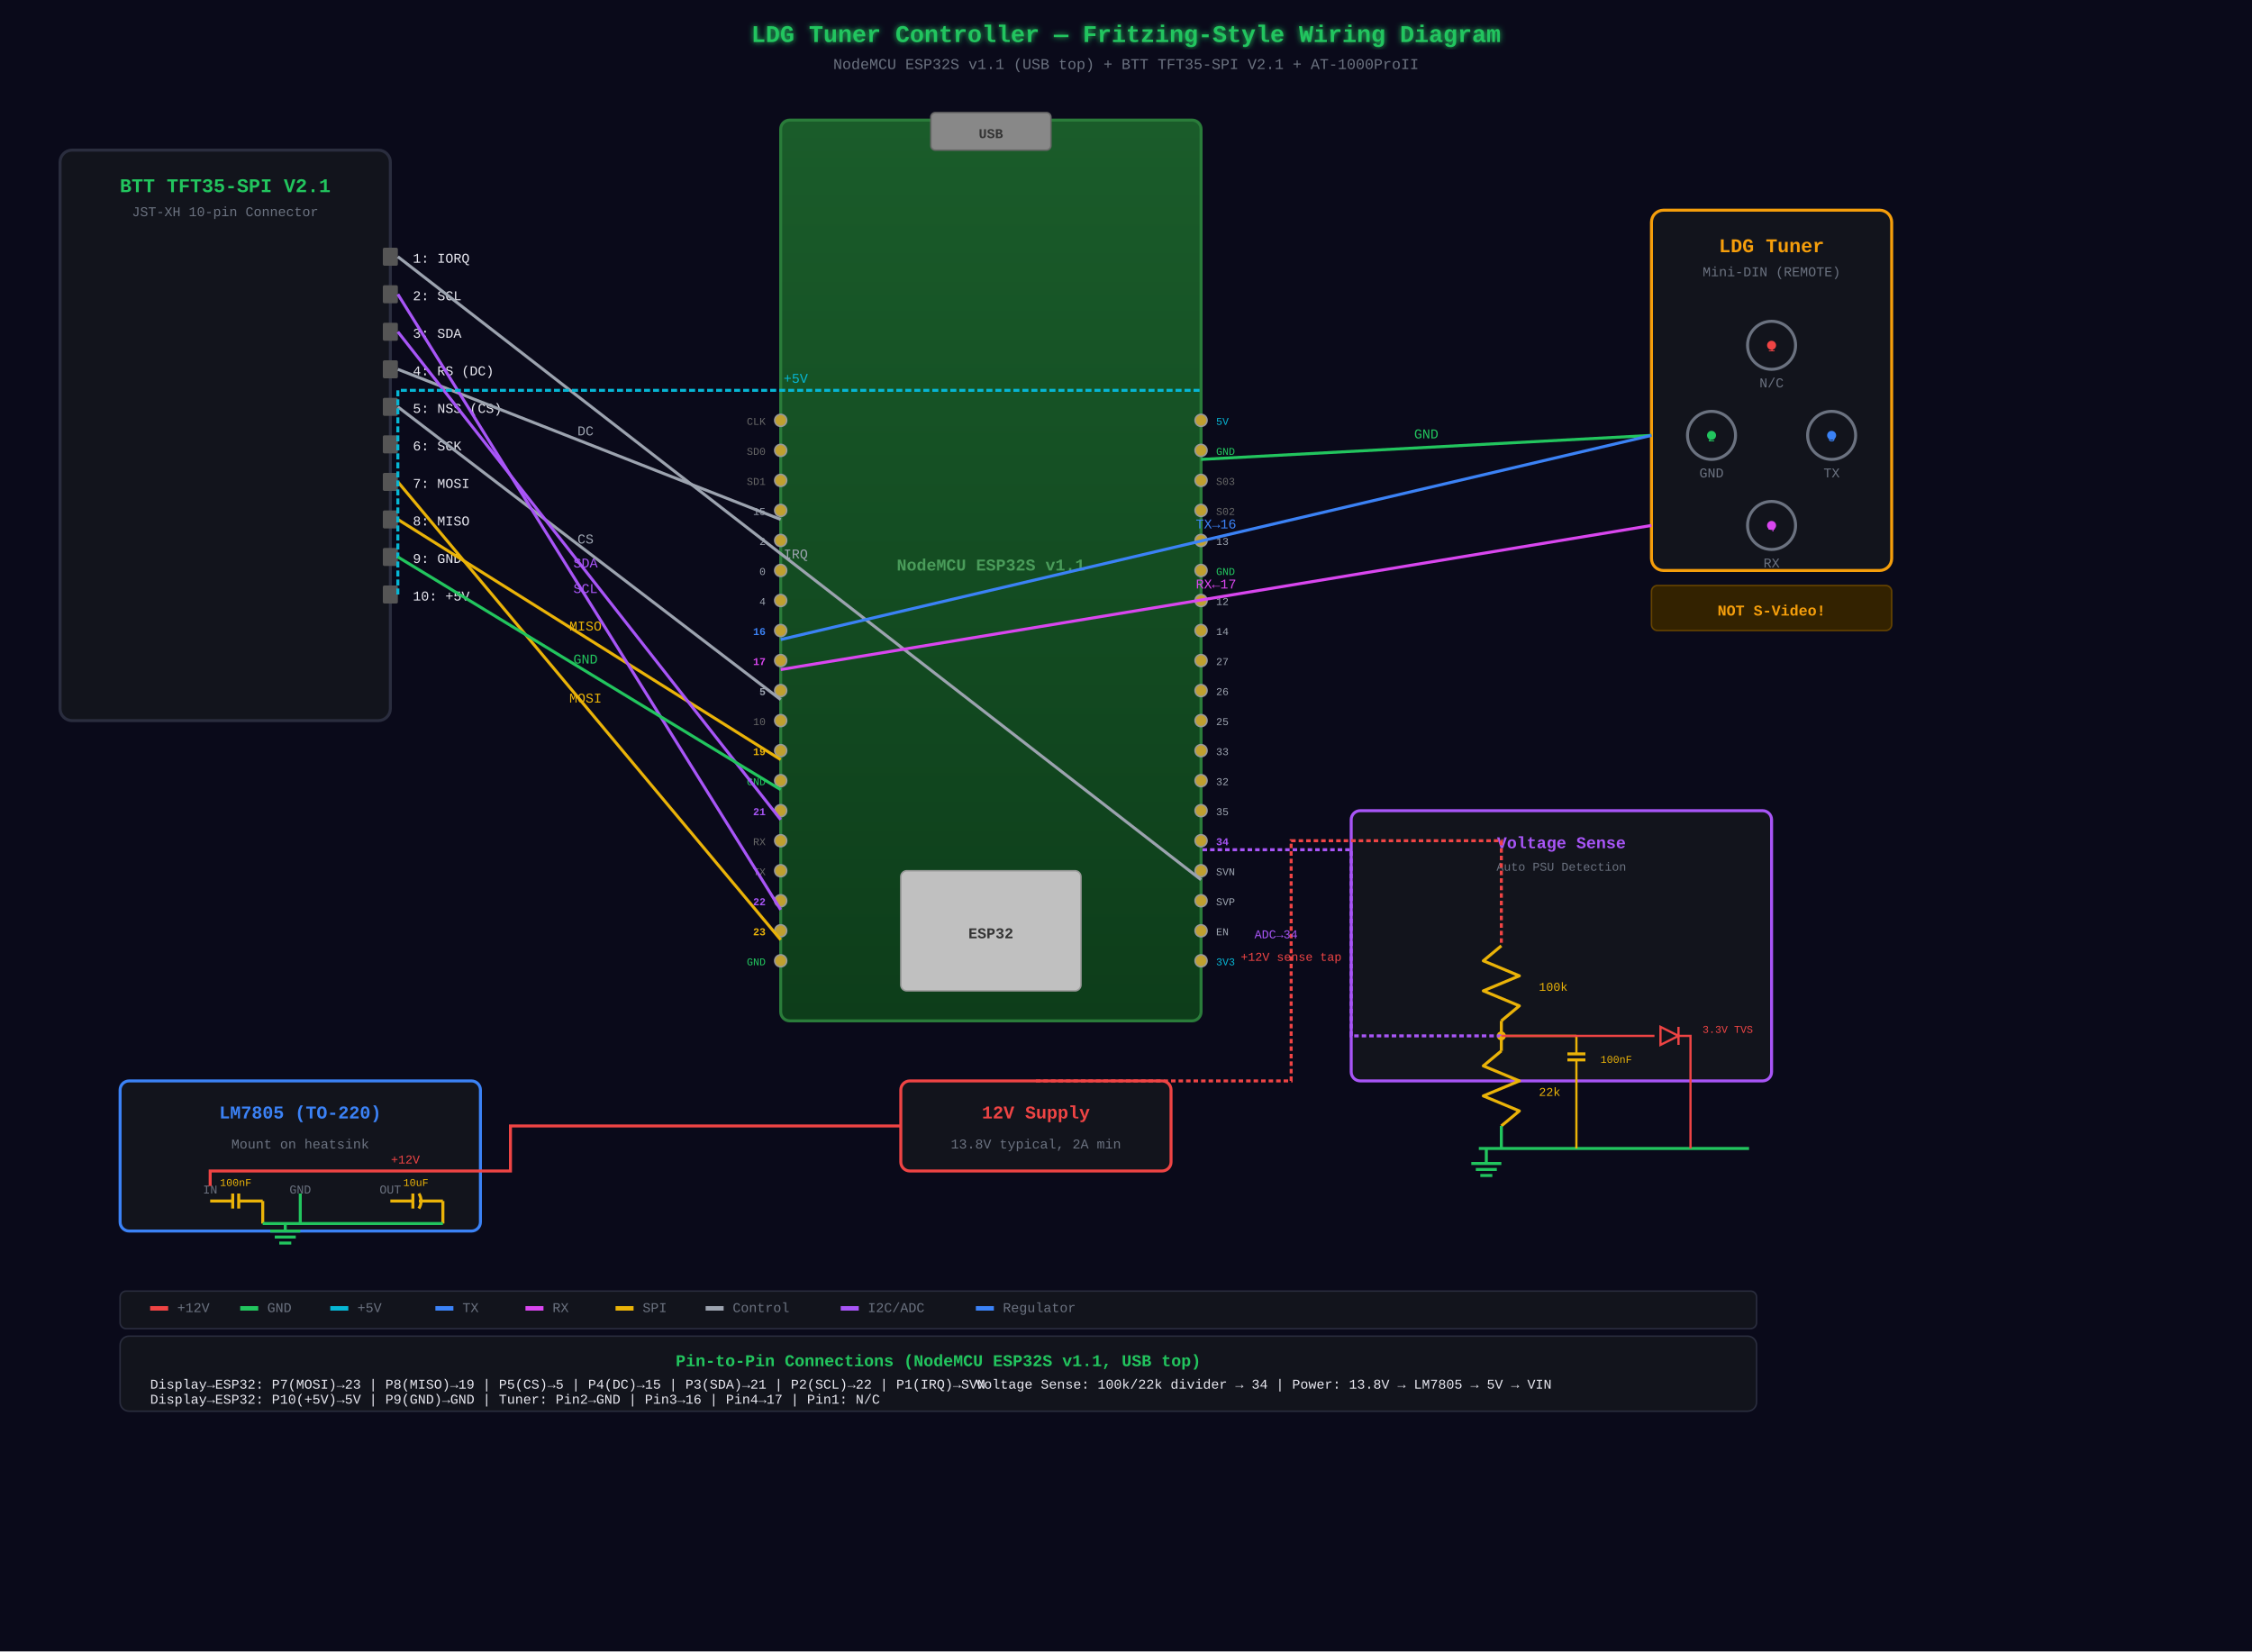
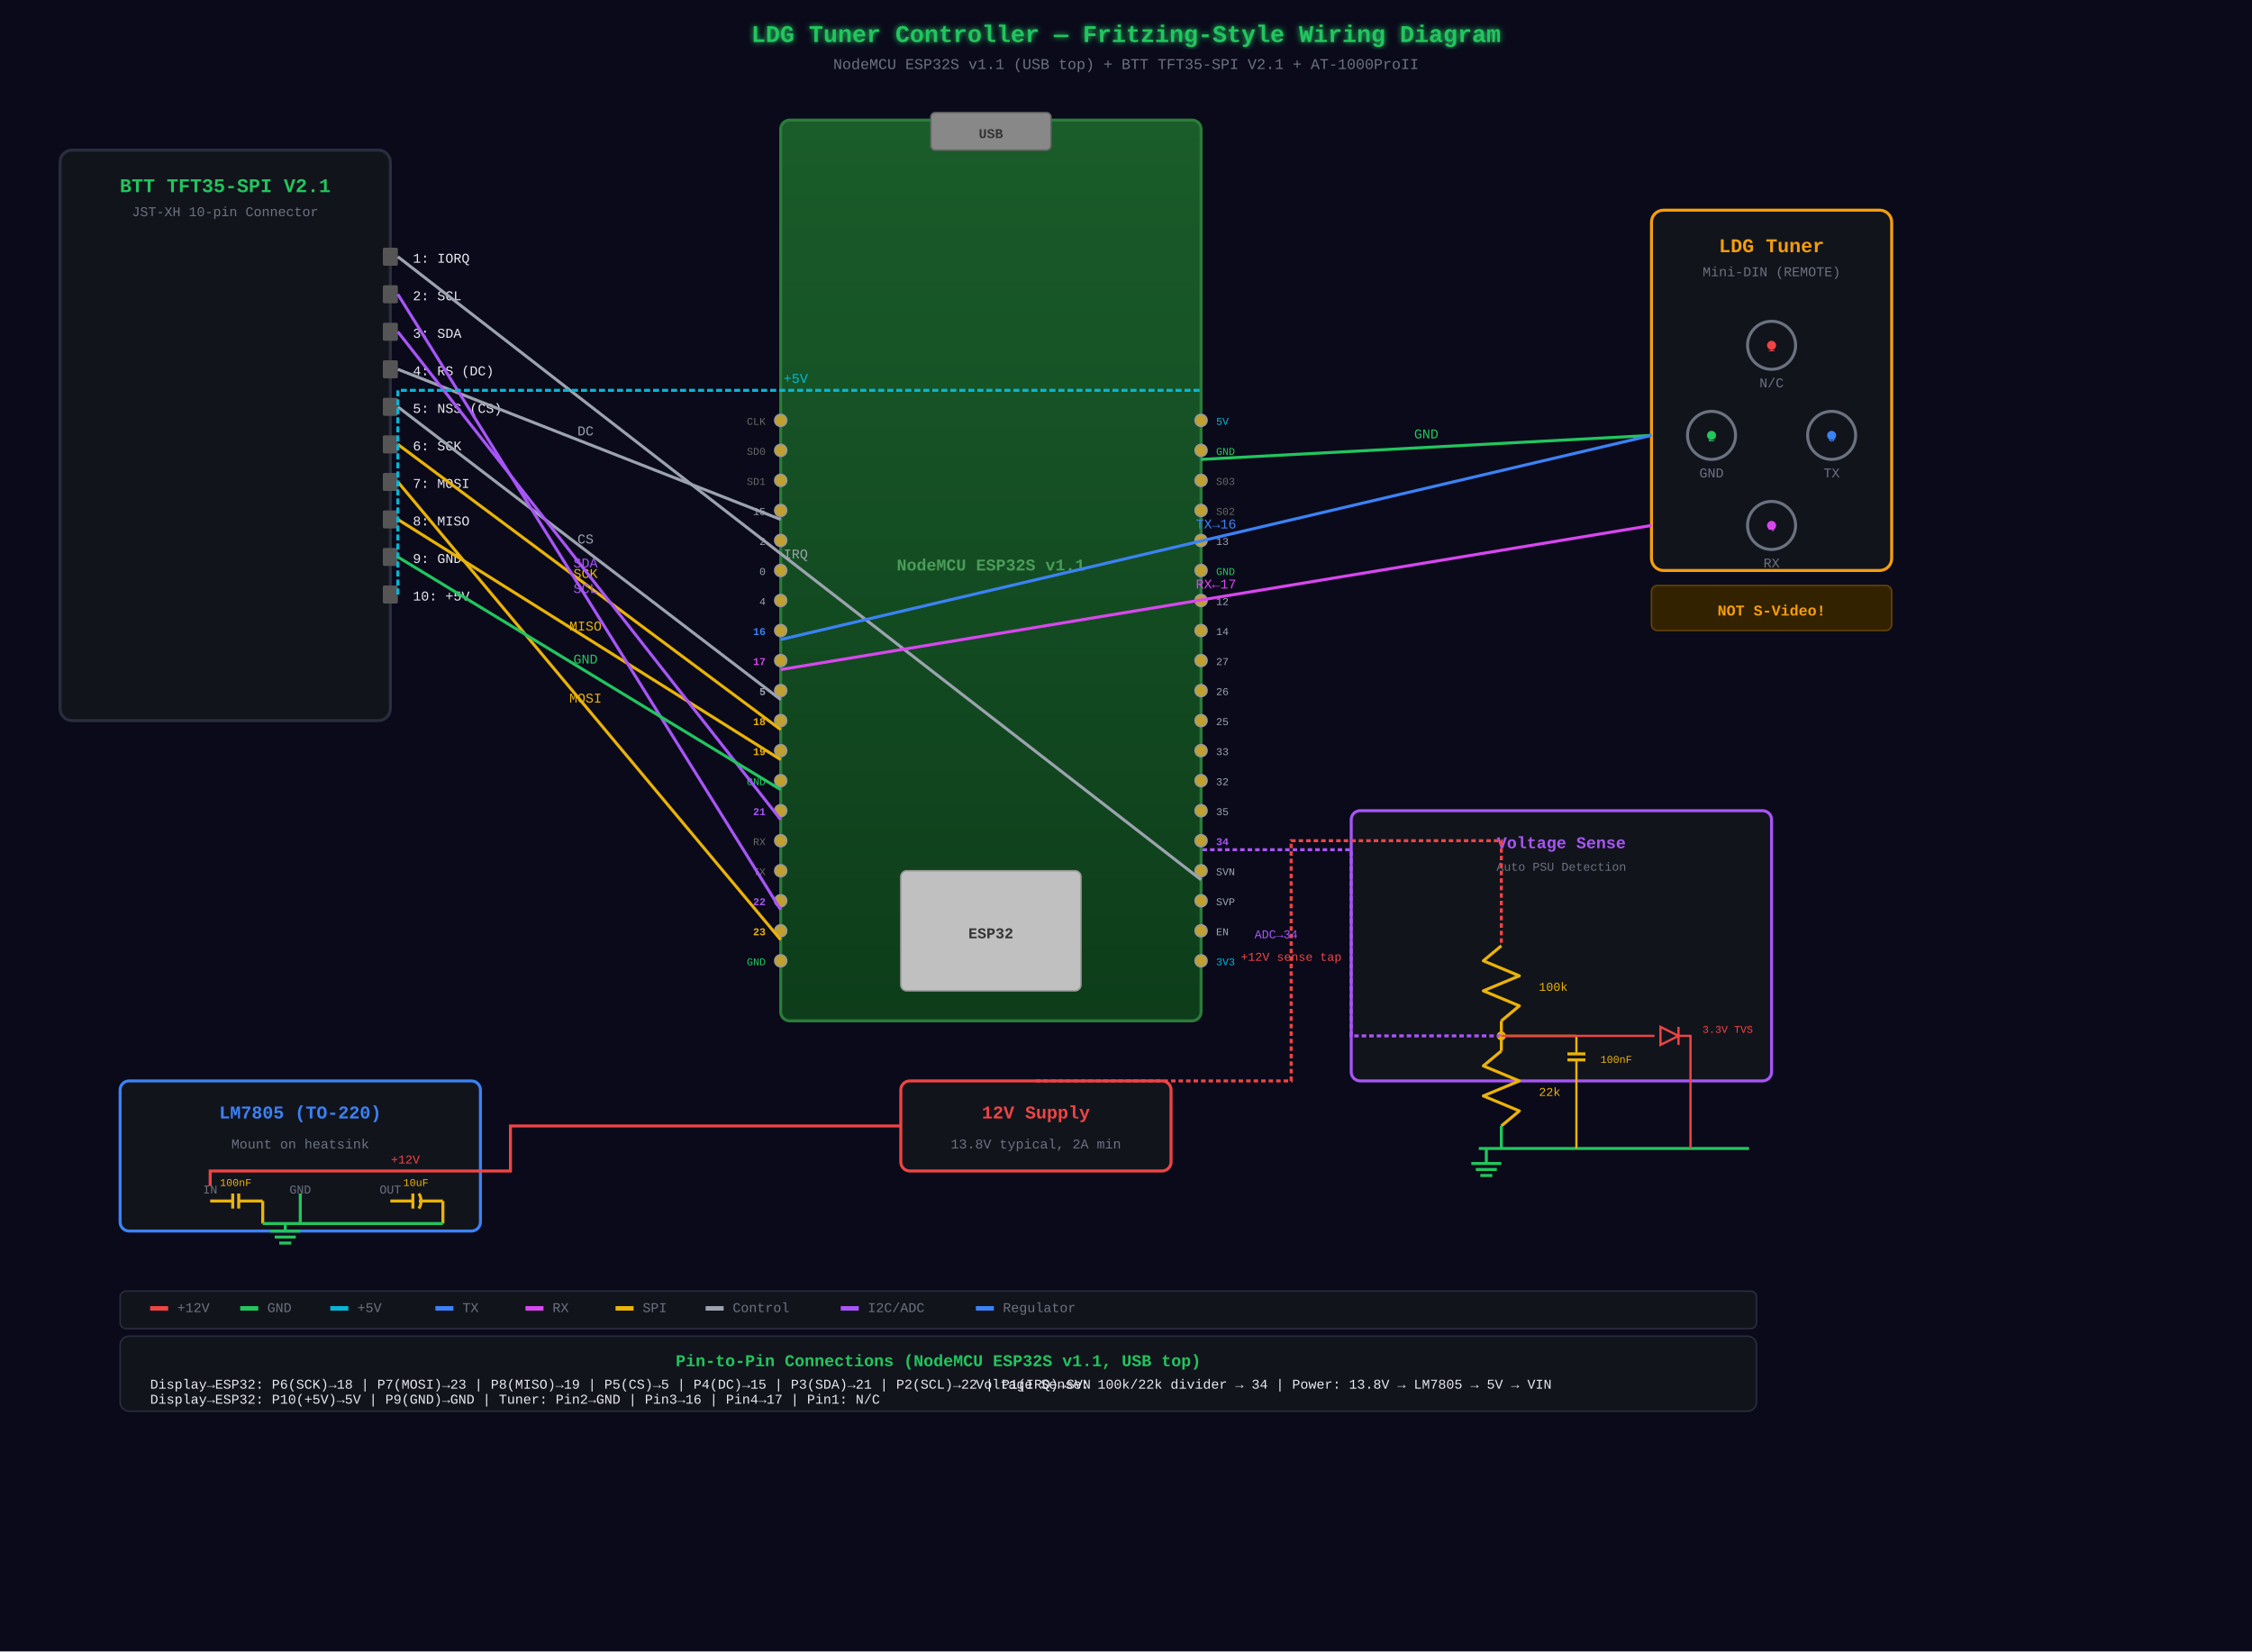
<svg xmlns="http://www.w3.org/2000/svg" viewBox="0 0 1500 1100" font-family="'Courier New', monospace" font-size="10">
  <defs>
    <filter id="glow">
      <feGaussianBlur stdDeviation="2" result="blur" />
      <feMerge>
        <feMergeNode in="blur" />
        <feMergeNode in="SourceGraphic" />
      </feMerge>
    </filter>
    <linearGradient id="pcb" x1="0" y1="0" x2="0" y2="1">
      <stop offset="0%" stop-color="#1a5c2a" />
      <stop offset="100%" stop-color="#0d3d1a" />
    </linearGradient>
  </defs>
  <rect width="1500" height="1100" fill="#0a0a1a" />
  <text x="750" y="28" text-anchor="middle" fill="#22c55e" font-size="16" font-weight="bold" filter="url(#glow)">LDG Tuner Controller — Fritzing-Style Wiring Diagram</text>
  <text x="750" y="46" text-anchor="middle" fill="#6b7280" font-size="10">NodeMCU ESP32S v1.1 (USB top) + BTT TFT35-SPI V2.1 + AT-1000ProII</text>
  <rect x="520" y="80" width="280" height="600" rx="6" fill="url(#pcb)" stroke="#2a7c3a" stroke-width="2" />
  <rect x="620" y="75" width="80" height="25" rx="3" fill="#888" stroke="#666" stroke-width="1" />
  <text x="660" y="92" text-anchor="middle" fill="#333" font-size="9" font-weight="bold">USB</text>
  <rect x="600" y="580" width="120" height="80" rx="4" fill="#c0c0c0" stroke="#999" stroke-width="1" />
  <text x="660" y="625" text-anchor="middle" fill="#333" font-size="10" font-weight="bold">ESP32</text>
  <text x="660" y="380" text-anchor="middle" fill="#4a9c5a" font-size="11" font-weight="bold">NodeMCU ESP32S v1.1</text>
  <g font-size="8" fill="#e8e8f0">
    <circle cx="520" cy="280" r="4" fill="#c0a030" stroke="#999" stroke-width="1" />
    <text x="510" y="283" text-anchor="end" fill="#666" font-size="7">CLK</text>
    <circle cx="520" cy="300" r="4" fill="#c0a030" stroke="#999" stroke-width="1" />
    <text x="510" y="303" text-anchor="end" fill="#666" font-size="7">SD0</text>
    <circle cx="520" cy="320" r="4" fill="#c0a030" stroke="#999" stroke-width="1" />
    <text x="510" y="323" text-anchor="end" fill="#666" font-size="7">SD1</text>
    <circle cx="520" cy="340" r="4" fill="#c0a030" stroke="#999" stroke-width="1" />
    <text x="510" y="343" text-anchor="end" fill="#9ca3af" font-size="7">15</text>
    <circle cx="520" cy="360" r="4" fill="#c0a030" stroke="#999" stroke-width="1" />
    <text x="510" y="363" text-anchor="end" fill="#9ca3af" font-size="7">2</text>
    <circle cx="520" cy="380" r="4" fill="#c0a030" stroke="#999" stroke-width="1" />
    <text x="510" y="383" text-anchor="end" fill="#9ca3af" font-size="7">0</text>
    <circle cx="520" cy="400" r="4" fill="#c0a030" stroke="#999" stroke-width="1" />
    <text x="510" y="403" text-anchor="end" fill="#9ca3af" font-size="7">4</text>
    <circle cx="520" cy="420" r="4" fill="#c0a030" stroke="#999" stroke-width="1" />
    <text x="510" y="423" text-anchor="end" fill="#3b82f6" font-size="7" font-weight="bold">16</text>
    <circle cx="520" cy="440" r="4" fill="#c0a030" stroke="#999" stroke-width="1" />
    <text x="510" y="443" text-anchor="end" fill="#d946ef" font-size="7" font-weight="bold">17</text>
    <circle cx="520" cy="460" r="4" fill="#c0a030" stroke="#999" stroke-width="1" />
    <text x="510" y="463" text-anchor="end" fill="#9ca3af" font-size="7" font-weight="bold">5</text>
    <circle cx="520" cy="480" r="4" fill="#c0a030" stroke="#999" stroke-width="1" />
-     <text x="510" y="483" text-anchor="end" fill="#666" font-size="7">10</text>
+     <text x="510" y="483" text-anchor="end" fill="#eab308" font-size="7" font-weight="bold">18</text>
    <circle cx="520" cy="500" r="4" fill="#c0a030" stroke="#999" stroke-width="1" />
    <text x="510" y="503" text-anchor="end" fill="#eab308" font-size="7" font-weight="bold">19</text>
    <circle cx="520" cy="520" r="4" fill="#c0a030" stroke="#999" stroke-width="1" />
    <text x="510" y="523" text-anchor="end" fill="#22c55e" font-size="7">GND</text>
    <circle cx="520" cy="540" r="4" fill="#c0a030" stroke="#999" stroke-width="1" />
    <text x="510" y="543" text-anchor="end" fill="#a855f7" font-size="7" font-weight="bold">21</text>
    <circle cx="520" cy="560" r="4" fill="#c0a030" stroke="#999" stroke-width="1" />
    <text x="510" y="563" text-anchor="end" fill="#666" font-size="7">RX</text>
    <circle cx="520" cy="580" r="4" fill="#c0a030" stroke="#999" stroke-width="1" />
    <text x="510" y="583" text-anchor="end" fill="#666" font-size="7">TX</text>
    <circle cx="520" cy="600" r="4" fill="#c0a030" stroke="#999" stroke-width="1" />
    <text x="510" y="603" text-anchor="end" fill="#a855f7" font-size="7" font-weight="bold">22</text>
    <circle cx="520" cy="620" r="4" fill="#c0a030" stroke="#999" stroke-width="1" />
    <text x="510" y="623" text-anchor="end" fill="#eab308" font-size="7" font-weight="bold">23</text>
    <circle cx="520" cy="640" r="4" fill="#c0a030" stroke="#999" stroke-width="1" />
    <text x="510" y="643" text-anchor="end" fill="#22c55e" font-size="7">GND</text>
  </g>
  <g font-size="8" fill="#e8e8f0">
    <circle cx="800" cy="280" r="4" fill="#c0a030" stroke="#999" stroke-width="1" />
    <text x="810" y="283" text-anchor="start" fill="#06b6d4" font-size="7">5V</text>
    <circle cx="800" cy="300" r="4" fill="#c0a030" stroke="#999" stroke-width="1" />
    <text x="810" y="303" text-anchor="start" fill="#22c55e" font-size="7">GND</text>
    <circle cx="800" cy="320" r="4" fill="#c0a030" stroke="#999" stroke-width="1" />
    <text x="810" y="323" text-anchor="start" fill="#666" font-size="7">S03</text>
    <circle cx="800" cy="340" r="4" fill="#c0a030" stroke="#999" stroke-width="1" />
    <text x="810" y="343" text-anchor="start" fill="#666" font-size="7">S02</text>
    <circle cx="800" cy="360" r="4" fill="#c0a030" stroke="#999" stroke-width="1" />
    <text x="810" y="363" text-anchor="start" fill="#9ca3af" font-size="7">13</text>
    <circle cx="800" cy="380" r="4" fill="#c0a030" stroke="#999" stroke-width="1" />
    <text x="810" y="383" text-anchor="start" fill="#22c55e" font-size="7">GND</text>
    <circle cx="800" cy="400" r="4" fill="#c0a030" stroke="#999" stroke-width="1" />
    <text x="810" y="403" text-anchor="start" fill="#9ca3af" font-size="7">12</text>
    <circle cx="800" cy="420" r="4" fill="#c0a030" stroke="#999" stroke-width="1" />
    <text x="810" y="423" text-anchor="start" fill="#9ca3af" font-size="7">14</text>
    <circle cx="800" cy="440" r="4" fill="#c0a030" stroke="#999" stroke-width="1" />
    <text x="810" y="443" text-anchor="start" fill="#9ca3af" font-size="7">27</text>
    <circle cx="800" cy="460" r="4" fill="#c0a030" stroke="#999" stroke-width="1" />
    <text x="810" y="463" text-anchor="start" fill="#9ca3af" font-size="7">26</text>
    <circle cx="800" cy="480" r="4" fill="#c0a030" stroke="#999" stroke-width="1" />
    <text x="810" y="483" text-anchor="start" fill="#9ca3af" font-size="7">25</text>
    <circle cx="800" cy="500" r="4" fill="#c0a030" stroke="#999" stroke-width="1" />
    <text x="810" y="503" text-anchor="start" fill="#9ca3af" font-size="7">33</text>
    <circle cx="800" cy="520" r="4" fill="#c0a030" stroke="#999" stroke-width="1" />
    <text x="810" y="523" text-anchor="start" fill="#9ca3af" font-size="7">32</text>
    <circle cx="800" cy="540" r="4" fill="#c0a030" stroke="#999" stroke-width="1" />
    <text x="810" y="543" text-anchor="start" fill="#9ca3af" font-size="7">35</text>
    <circle cx="800" cy="560" r="4" fill="#c0a030" stroke="#999" stroke-width="1" />
    <text x="810" y="563" text-anchor="start" fill="#a855f7" font-size="7" font-weight="bold">34</text>
    <circle cx="800" cy="580" r="4" fill="#c0a030" stroke="#999" stroke-width="1" />
    <text x="810" y="583" text-anchor="start" fill="#9ca3af" font-size="7">SVN</text>
    <circle cx="800" cy="600" r="4" fill="#c0a030" stroke="#999" stroke-width="1" />
    <text x="810" y="603" text-anchor="start" fill="#9ca3af" font-size="7">SVP</text>
    <circle cx="800" cy="620" r="4" fill="#c0a030" stroke="#999" stroke-width="1" />
    <text x="810" y="623" text-anchor="start" fill="#9ca3af" font-size="7">EN</text>
    <circle cx="800" cy="640" r="4" fill="#c0a030" stroke="#999" stroke-width="1" />
    <text x="810" y="643" text-anchor="start" fill="#06b6d4" font-size="7">3V3</text>
  </g>
  <rect x="40" y="100" width="220" height="380" rx="8" fill="#12141c" stroke="#2a2d3e" stroke-width="2" />
  <text x="150" y="128" text-anchor="middle" fill="#22c55e" font-size="13" font-weight="bold">BTT TFT35-SPI V2.1</text>
  <text x="150" y="144" text-anchor="middle" fill="#6b7280" font-size="9">JST-XH 10-pin Connector</text>
  <g font-size="9" fill="#e8e8f0">
    <rect x="255" y="165" width="10" height="12" rx="1" fill="#555" />
    <text x="275" y="175" text-anchor="start">1: IORQ</text>
    <rect x="255" y="190" width="10" height="12" rx="1" fill="#555" />
    <text x="275" y="200" text-anchor="start">2: SCL</text>
    <rect x="255" y="215" width="10" height="12" rx="1" fill="#555" />
    <text x="275" y="225" text-anchor="start">3: SDA</text>
    <rect x="255" y="240" width="10" height="12" rx="1" fill="#555" />
    <text x="275" y="250" text-anchor="start">4: RS (DC)</text>
    <rect x="255" y="265" width="10" height="12" rx="1" fill="#555" />
    <text x="275" y="275" text-anchor="start">5: NSS (CS)</text>
    <rect x="255" y="290" width="10" height="12" rx="1" fill="#555" />
    <text x="275" y="300" text-anchor="start">6: SCK</text>
    <rect x="255" y="315" width="10" height="12" rx="1" fill="#555" />
    <text x="275" y="325" text-anchor="start">7: MOSI</text>
    <rect x="255" y="340" width="10" height="12" rx="1" fill="#555" />
    <text x="275" y="350" text-anchor="start">8: MISO</text>
    <rect x="255" y="365" width="10" height="12" rx="1" fill="#555" />
    <text x="275" y="375" text-anchor="start">9: GND</text>
    <rect x="255" y="390" width="10" height="12" rx="1" fill="#555" />
    <text x="275" y="400" text-anchor="start">10: +5V</text>
  </g>
  <rect x="1100" y="140" width="160" height="240" rx="8" fill="#12141c" stroke="#f59e0b" stroke-width="2" />
  <text x="1180" y="168" text-anchor="middle" fill="#f59e0b" font-size="13" font-weight="bold">LDG Tuner</text>
  <text x="1180" y="184" text-anchor="middle" fill="#6b7280" font-size="9">Mini-DIN (REMOTE)</text>
  <circle cx="1180" cy="230" r="16" fill="none" stroke="#6b7280" stroke-width="2" />
  <circle cx="1180" cy="230" r="3" fill="#ef4444" />
  <text x="1180" y="234" text-anchor="middle" fill="#ef4444" font-size="8">1</text>
  <text x="1180" y="258" text-anchor="middle" fill="#6b7280" font-size="9">N/C</text>
  <circle cx="1140" cy="290" r="16" fill="none" stroke="#6b7280" stroke-width="2" />
  <circle cx="1140" cy="290" r="3" fill="#22c55e" />
  <text x="1140" y="294" text-anchor="middle" fill="#22c55e" font-size="8">2</text>
  <text x="1140" y="318" text-anchor="middle" fill="#6b7280" font-size="9">GND</text>
  <circle cx="1220" cy="290" r="16" fill="none" stroke="#6b7280" stroke-width="2" />
  <circle cx="1220" cy="290" r="3" fill="#3b82f6" />
  <text x="1220" y="294" text-anchor="middle" fill="#3b82f6" font-size="8">3</text>
  <text x="1220" y="318" text-anchor="middle" fill="#6b7280" font-size="9">TX</text>
  <circle cx="1180" cy="350" r="16" fill="none" stroke="#6b7280" stroke-width="2" />
  <circle cx="1180" cy="350" r="3" fill="#d946ef" />
  <text x="1180" y="354" text-anchor="middle" fill="#d946ef" font-size="8">4</text>
  <text x="1180" y="378" text-anchor="middle" fill="#6b7280" font-size="9">RX</text>
  <rect x="1100" y="390" width="160" height="30" rx="4" fill="#332200" stroke="#664400" />
  <text x="1180" y="410" text-anchor="middle" fill="#f59e0b" font-size="10" font-weight="bold">NOT S-Video!</text>
  <g stroke-width="2" fill="none">
+     <path d="M 265 296 L 520 486" stroke="#eab308" />
+     <text x="390" y="385" text-anchor="middle" fill="#eab308" font-size="9">SCK</text>
    <path d="M 265 321 L 520 626" stroke="#eab308" />
    <text x="390" y="468" text-anchor="middle" fill="#eab308" font-size="9">MOSI</text>
    <path d="M 265 346 L 520 506" stroke="#eab308" />
    <text x="390" y="420" text-anchor="middle" fill="#eab308" font-size="9">MISO</text>
    <path d="M 265 271 L 520 466" stroke="#9ca3af" />
    <text x="390" y="362" text-anchor="middle" fill="#9ca3af" font-size="9">CS</text>
    <path d="M 265 246 L 520 346" stroke="#9ca3af" />
    <text x="390" y="290" text-anchor="middle" fill="#9ca3af" font-size="9">DC</text>
    <path d="M 265 221 L 520 546" stroke="#a855f7" />
    <text x="390" y="378" text-anchor="middle" fill="#a855f7" font-size="9">SDA</text>
    <path d="M 265 196 L 520 606" stroke="#a855f7" />
    <text x="390" y="395" text-anchor="middle" fill="#a855f7" font-size="9">SCL</text>
    <path d="M 265 171 L 800 586" stroke="#9ca3af" />
    <text x="530" y="372" text-anchor="middle" fill="#9ca3af" font-size="9">IRQ</text>
    <path d="M 265 396 L 265 260 L 800 260" stroke="#06b6d4" stroke-dasharray="4,2" />
    <text x="530" y="255" text-anchor="middle" fill="#06b6d4" font-size="9">+5V</text>
    <path d="M 265 371 L 520 526" stroke="#22c55e" />
    <text x="390" y="442" text-anchor="middle" fill="#22c55e" font-size="9">GND</text>
    <path d="M 1100 290 L 800 306" stroke="#22c55e" />
    <text x="950" y="292" text-anchor="middle" fill="#22c55e" font-size="9">GND</text>
    <path d="M 1100 290 L 520 426" stroke="#3b82f6" />
    <text x="810" y="352" text-anchor="middle" fill="#3b82f6" font-size="9">TX→16</text>
    <path d="M 1100 350 L 520 446" stroke="#d946ef" />
    <text x="810" y="392" text-anchor="middle" fill="#d946ef" font-size="9">RX←17</text>
  </g>
  <rect x="600" y="720" width="180" height="60" rx="6" fill="#12141c" stroke="#ef4444" stroke-width="2" />
  <text x="690" y="745" text-anchor="middle" fill="#ef4444" font-size="12" font-weight="bold">12V Supply</text>
  <text x="690" y="765" text-anchor="middle" fill="#6b7280" font-size="9">13.8V typical, 2A min</text>
  <rect x="80" y="720" width="240" height="100" rx="6" fill="#12141c" stroke="#3b82f6" stroke-width="2" />
  <text x="200" y="745" text-anchor="middle" fill="#3b82f6" font-size="12" font-weight="bold">LM7805 (TO-220)</text>
  <text x="200" y="765" text-anchor="middle" fill="#6b7280" font-size="9">Mount on heatsink</text>
  <text x="140" y="795" text-anchor="middle" fill="#6b7280" font-size="8">IN</text>
  <text x="200" y="795" text-anchor="middle" fill="#6b7280" font-size="8">GND</text>
  <text x="260" y="795" text-anchor="middle" fill="#6b7280" font-size="8">OUT</text>
  <path d="M 600 750 L 340 750 L 340 780 L 140 780 L 140 790" stroke="#ef4444" stroke-width="2" fill="none" />
  <text x="270" y="775" text-anchor="middle" fill="#ef4444" font-size="8">+12V</text>
  <line x1="140" y1="800" x2="155" y2="800" stroke="#eab308" stroke-width="2" />
  <line x1="155" y1="795" x2="155" y2="805" stroke="#eab308" stroke-width="2" />
  <line x1="159" y1="795" x2="159" y2="805" stroke="#eab308" stroke-width="2" />
  <line x1="159" y1="800" x2="175" y2="800" stroke="#eab308" stroke-width="2" />
  <line x1="175" y1="800" x2="175" y2="815" stroke="#eab308" stroke-width="2" />
  <text x="157" y="790" text-anchor="middle" fill="#eab308" font-size="7">100nF</text>
  <line x1="260" y1="800" x2="275" y2="800" stroke="#eab308" stroke-width="2" />
  <line x1="275" y1="795" x2="275" y2="805" stroke="#eab308" stroke-width="2" />
  <path d="M 279 795 Q 282 800 279 805" stroke="#eab308" stroke-width="2" fill="none" />
  <line x1="279" y1="800" x2="295" y2="800" stroke="#eab308" stroke-width="2" />
  <line x1="295" y1="800" x2="295" y2="815" stroke="#eab308" stroke-width="2" />
  <text x="277" y="790" text-anchor="middle" fill="#eab308" font-size="7">10uF</text>
  <line x1="175" y1="815" x2="295" y2="815" stroke="#22c55e" stroke-width="2" />
  <line x1="190" y1="815" x2="190" y2="820" stroke="#22c55e" stroke-width="2" />
  <line x1="180" y1="820" x2="200" y2="820" stroke="#22c55e" stroke-width="2" />
  <line x1="183" y1="824" x2="197" y2="824" stroke="#22c55e" stroke-width="2" />
  <line x1="186" y1="828" x2="194" y2="828" stroke="#22c55e" stroke-width="2" />
  <line x1="200" y1="795" x2="200" y2="815" stroke="#22c55e" stroke-width="2" />
  <rect x="900" y="540" width="280" height="180" rx="6" fill="#12141c" stroke="#a855f7" stroke-width="2" />
  <text x="1040" y="565" text-anchor="middle" fill="#a855f7" font-size="11" font-weight="bold">Voltage Sense</text>
  <text x="1040" y="580" text-anchor="middle" fill="#6b7280" font-size="8">Auto PSU Detection</text>
  <path d="M 690 720 L 860 720 L 860 560 L 1000 560 L 1000 630" stroke="#ef4444" stroke-width="2" fill="none" stroke-dasharray="3,2" />
  <text x="860" y="640" text-anchor="middle" fill="#ef4444" font-size="8">+12V sense tap</text>
  <path d="M 1000 630 L 988 640 L 1012 650 L 988 660 L 1012 670 L 1000 680" fill="none" stroke="#eab308" stroke-width="2" stroke-linejoin="round" />
  <text x="1025" y="660" text-anchor="start" fill="#eab308" font-size="8">100k</text>
  <line x1="1000" y1="680" x2="1000" y2="690" stroke="#eab308" stroke-width="2" />
  <circle cx="1000" cy="690" r="3" fill="#eab308" />
  <path d="M 1000 690 L 900 690 L 900 566 L 800 566" stroke="#a855f7" stroke-width="2" fill="none" stroke-dasharray="3,2" />
  <text x="850" y="625" text-anchor="middle" fill="#a855f7" font-size="8">ADC→34</text>
  <line x1="1000" y1="690" x2="1000" y2="700" stroke="#eab308" stroke-width="2" />
  <path d="M 1000 700 L 988 710 L 1012 720 L 988 730 L 1012 740 L 1000 750" fill="none" stroke="#eab308" stroke-width="2" stroke-linejoin="round" />
  <text x="1025" y="730" text-anchor="start" fill="#eab308" font-size="8">22k</text>
  <line x1="985" y1="765" x2="1165" y2="765" stroke="#22c55e" stroke-width="2" />
  <line x1="990" y1="765" x2="990" y2="775" stroke="#22c55e" stroke-width="2" />
  <line x1="980" y1="775" x2="1000" y2="775" stroke="#22c55e" stroke-width="2" />
  <line x1="983" y1="779" x2="997" y2="779" stroke="#22c55e" stroke-width="2" />
  <line x1="986" y1="783" x2="994" y2="783" stroke="#22c55e" stroke-width="2" />
  <path d="M 1000 750 L 1000 765" stroke="#22c55e" stroke-width="2" fill="none" />
  <path d="M 1000 690 L 1050 690" stroke="#eab308" stroke-width="1.5" fill="none" />
  <line x1="1050" y1="690" x2="1050" y2="702" stroke="#eab308" stroke-width="1.5" />
  <line x1="1044" y1="702" x2="1056" y2="702" stroke="#eab308" stroke-width="2" />
  <line x1="1044" y1="706" x2="1056" y2="706" stroke="#eab308" stroke-width="2" />
  <path d="M 1050 706 L 1050 765" stroke="#eab308" stroke-width="1.5" fill="none" />
  <text x="1066" y="708" text-anchor="start" fill="#eab308" font-size="7">100nF</text>
  <path d="M 1000 690 L 1102 690" stroke="#ef4444" stroke-width="1.5" fill="none" />
  <polygon points="1106,684 1106,696 1118,690" fill="none" stroke="#ef4444" stroke-width="1.5" />
  <line x1="1118" y1="684" x2="1118" y2="696" stroke="#ef4444" stroke-width="1.5" />
  <path d="M 1118 690 L 1126 690 L 1126 765" stroke="#ef4444" stroke-width="1.5" fill="none" />
  <text x="1134" y="688" text-anchor="start" fill="#ef4444" font-size="7">3.3V TVS</text>
  <rect x="80" y="860" width="1090" height="25" rx="4" fill="#12141c" stroke="#2a2d3e" />
  <g font-size="9" fill="#6b7280">
    <rect x="100" y="870" width="12" height="3" fill="#ef4444" />
    <text x="118" y="874">+12V</text>
    <rect x="160" y="870" width="12" height="3" fill="#22c55e" />
    <text x="178" y="874">GND</text>
    <rect x="220" y="870" width="12" height="3" fill="#06b6d4" />
    <text x="238" y="874">+5V</text>
    <rect x="290" y="870" width="12" height="3" fill="#3b82f6" />
    <text x="308" y="874">TX</text>
    <rect x="350" y="870" width="12" height="3" fill="#d946ef" />
    <text x="368" y="874">RX</text>
    <rect x="410" y="870" width="12" height="3" fill="#eab308" />
    <text x="428" y="874">SPI</text>
    <rect x="470" y="870" width="12" height="3" fill="#9ca3af" />
    <text x="488" y="874">Control</text>
    <rect x="560" y="870" width="12" height="3" fill="#a855f7" />
    <text x="578" y="874">I2C/ADC</text>
    <rect x="650" y="870" width="12" height="3" fill="#3b82f6" />
    <text x="668" y="874">Regulator</text>
  </g>
  <rect x="80" y="890" width="1090" height="50" rx="6" fill="#12141c" stroke="#2a2d3e" />
  <text x="625" y="910" text-anchor="middle" fill="#22c55e" font-size="11" font-weight="bold">Pin-to-Pin Connections (NodeMCU ESP32S v1.1, USB top)</text>
  <g font-size="9" fill="#e8e8f0">
-     <text x="100" y="925">Display→ESP32: P7(MOSI)→23 | P8(MISO)→19 | P5(CS)→5 | P4(DC)→15 | P3(SDA)→21 | P2(SCL)→22 | P1(IRQ)→SVN</text>
+     <text x="100" y="925">Display→ESP32: P6(SCK)→18 | P7(MOSI)→23 | P8(MISO)→19 | P5(CS)→5 | P4(DC)→15 | P3(SDA)→21 | P2(SCL)→22 | P1(IRQ)→SVN</text>
    <text x="100" y="935">Display→ESP32: P10(+5V)→5V | P9(GND)→GND | Tuner: Pin2→GND | Pin3→16 | Pin4→17 | Pin1: N/C</text>
    <text x="650" y="925">Voltage Sense: 100k/22k divider → 34 | Power: 13.8V → LM7805 → 5V → VIN</text>
  </g>
</svg>
